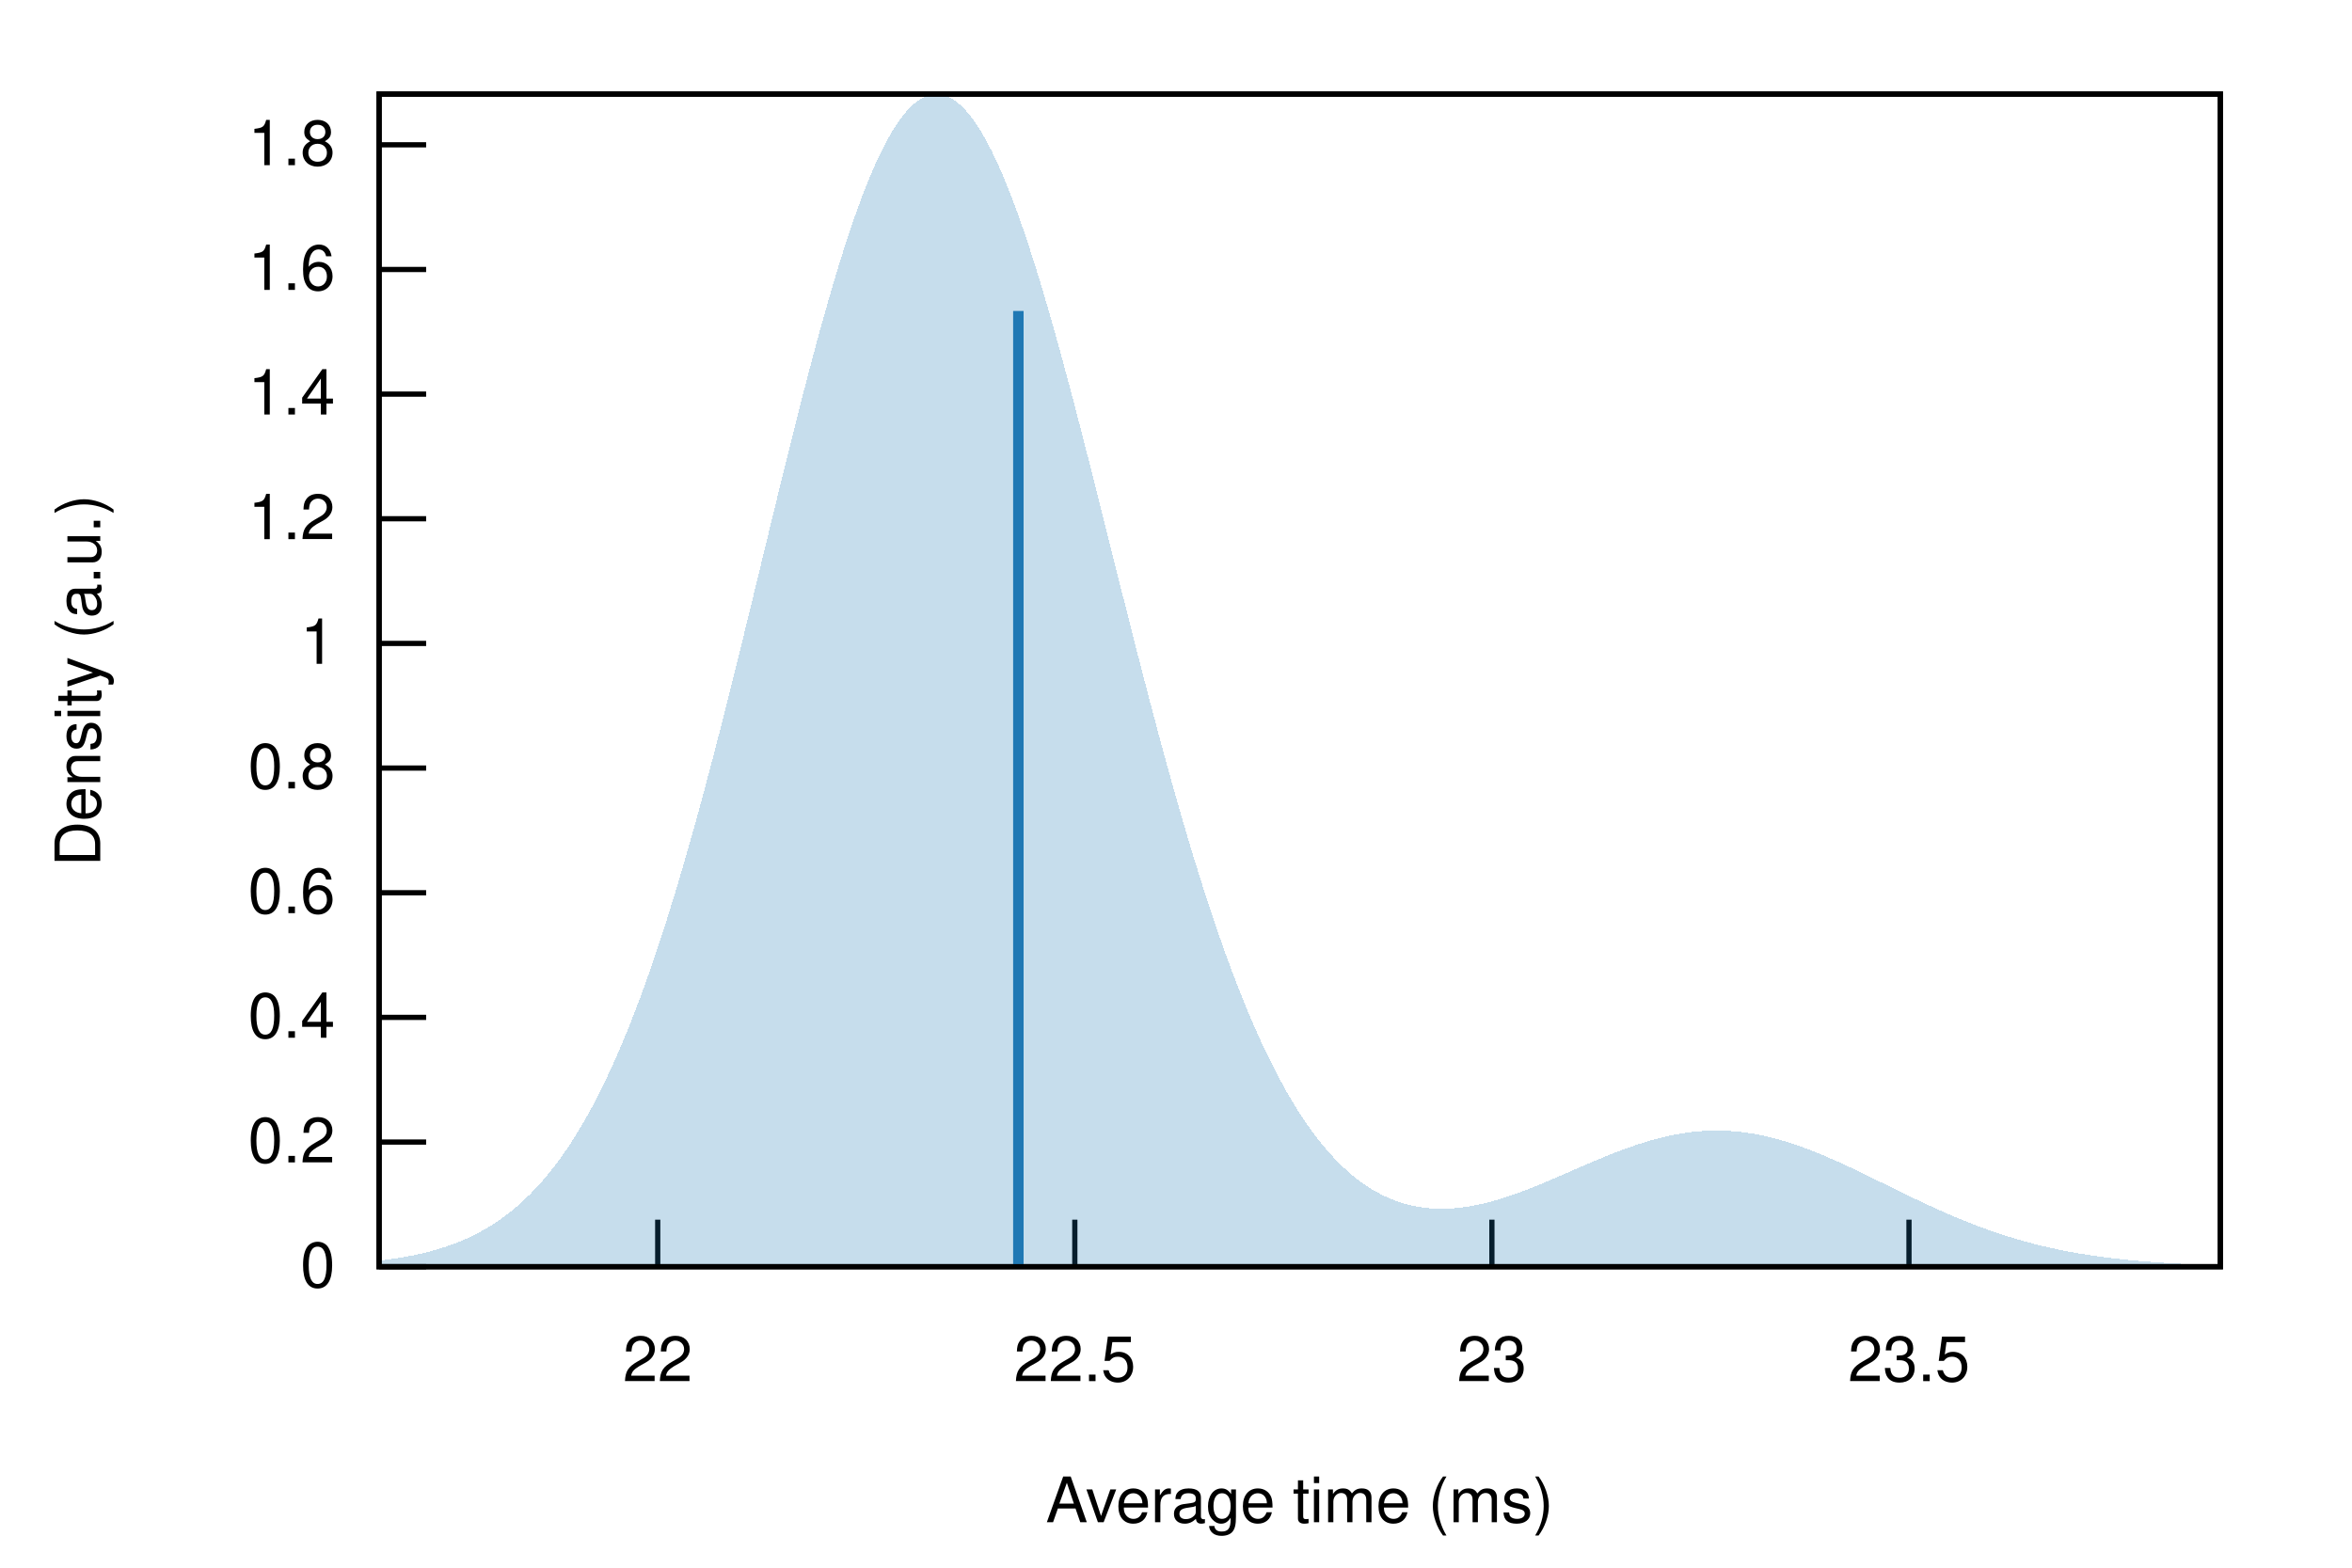
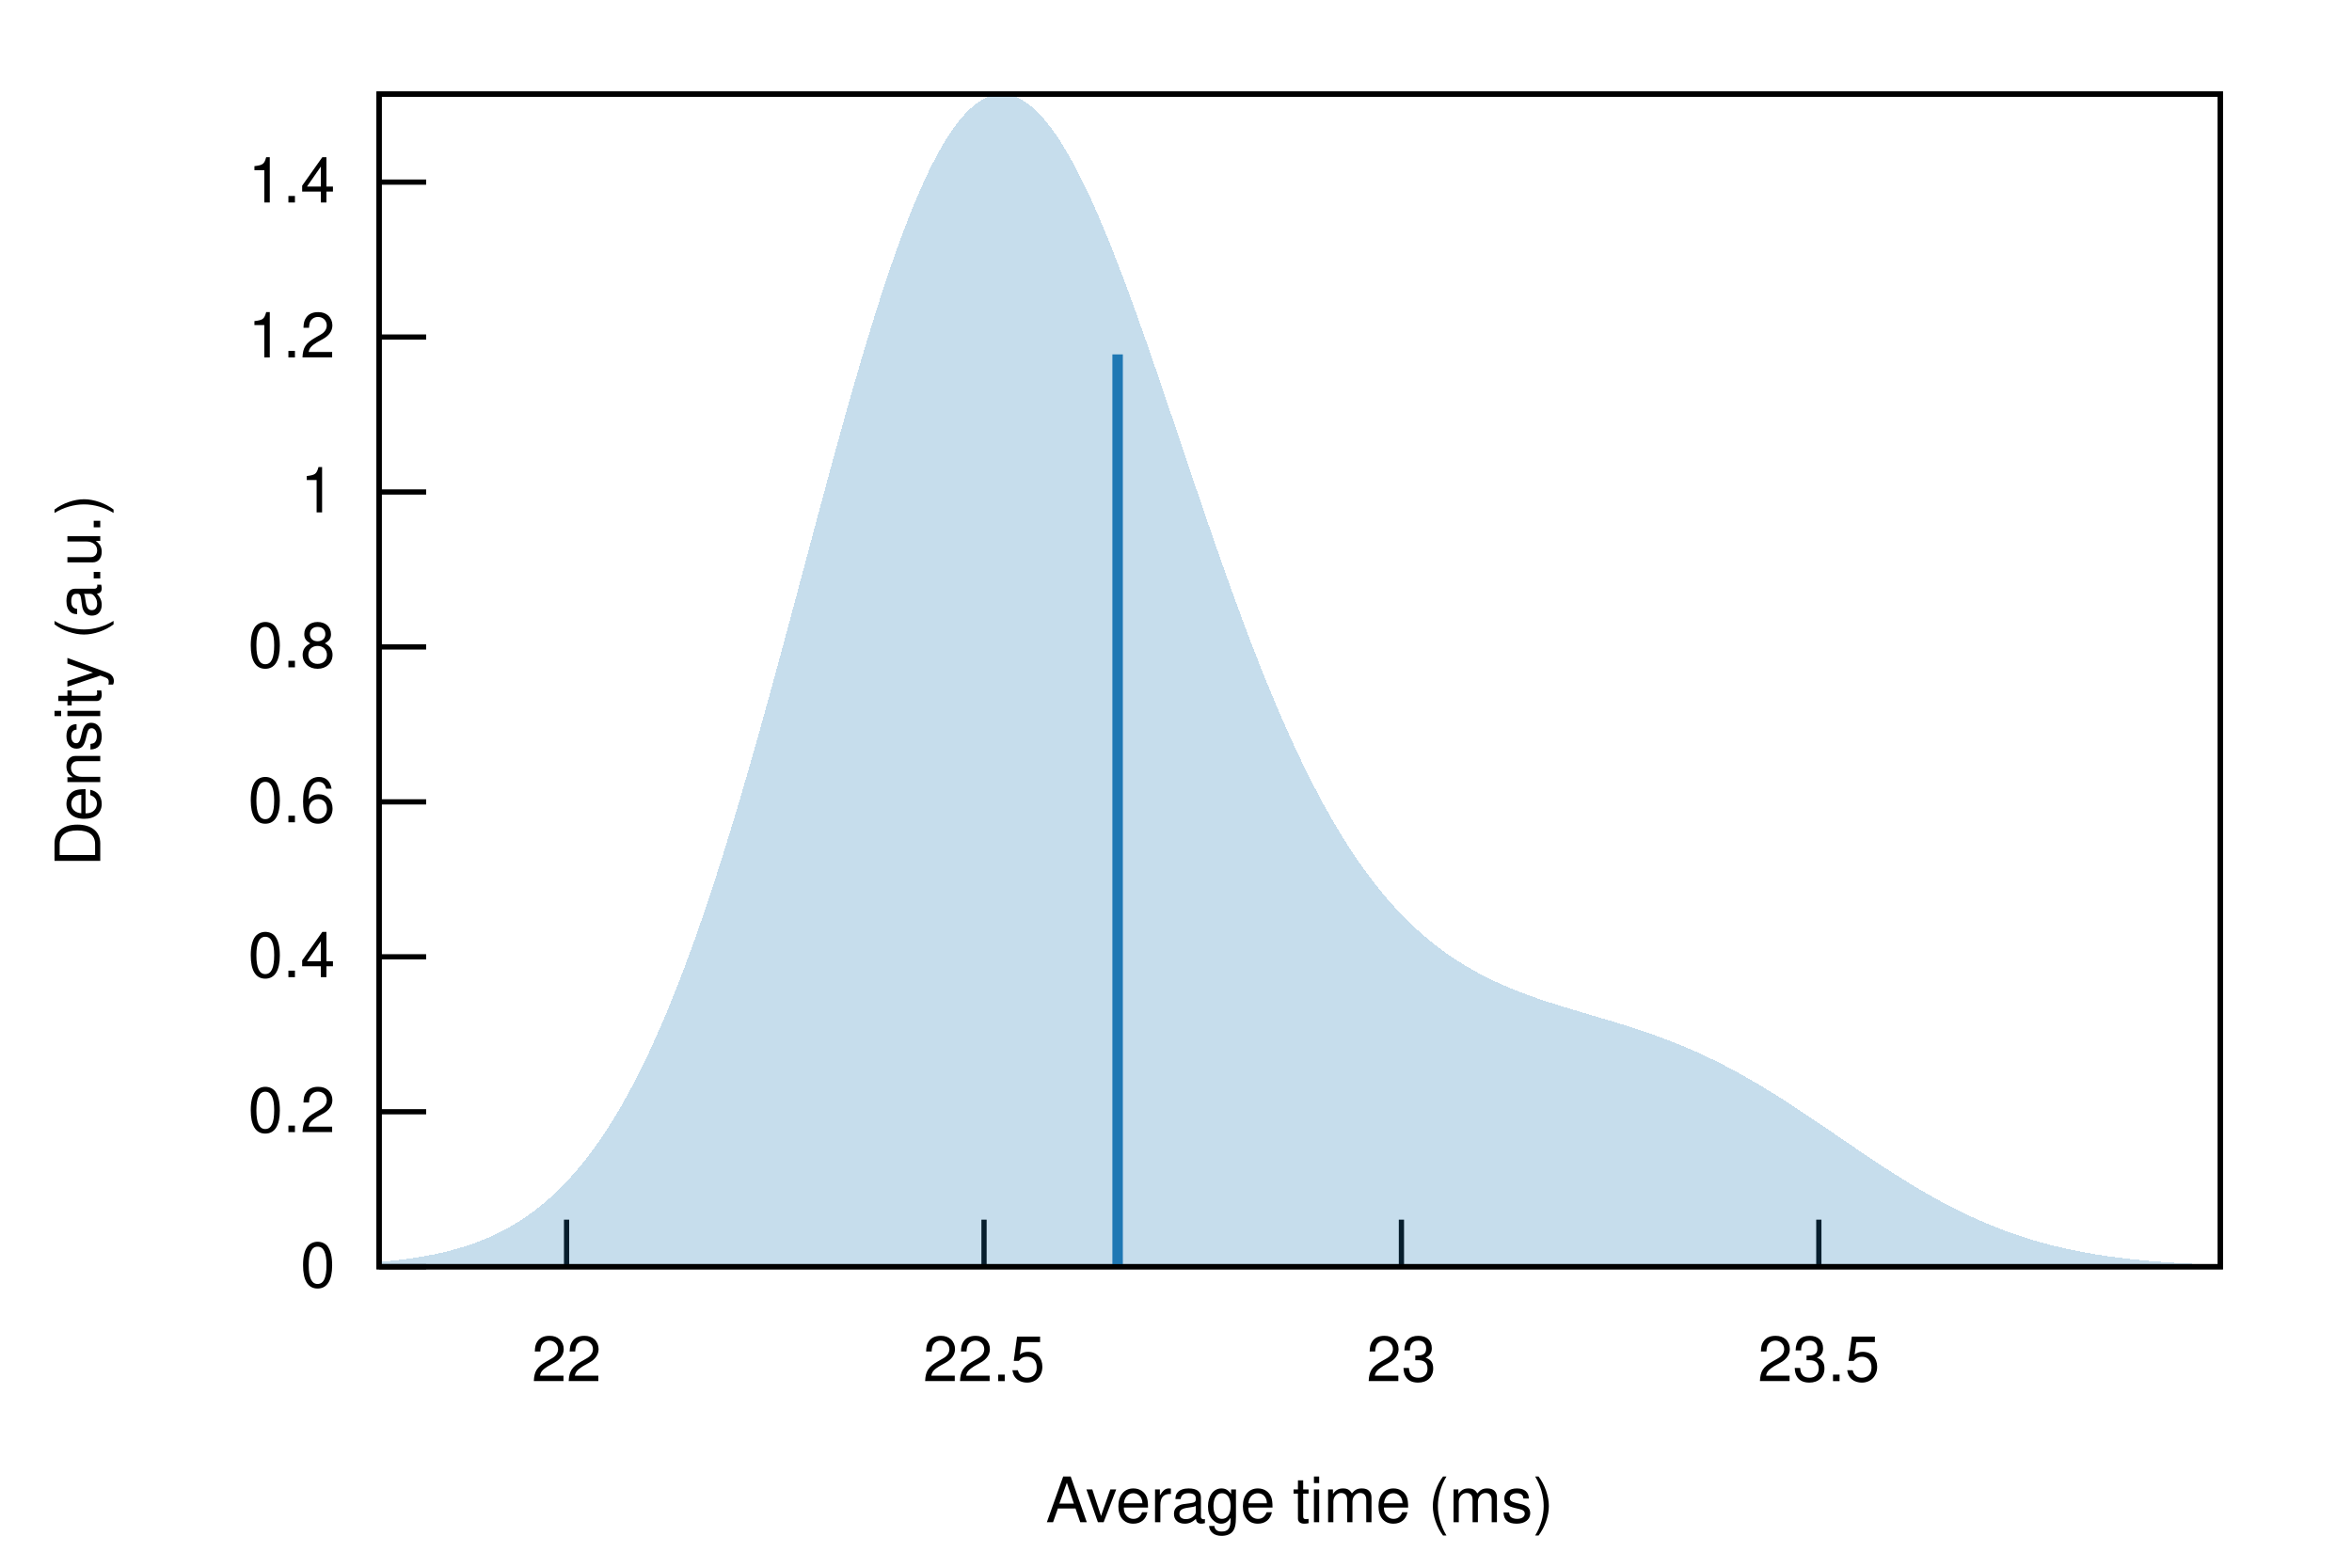
<svg xmlns="http://www.w3.org/2000/svg" xmlns:xlink="http://www.w3.org/1999/xlink" viewBox="0 0 450 300">
  <g id="gnuplot_canvas">
    <rect x="0" y="0" width="450" height="300" fill="none" />
    <defs>
      <circle id="gpDot" r="0.5" stroke-width="0.5" stroke="currentColor" />
      <path id="gpPt0" stroke-width="0.222" stroke="currentColor" d="M-1,0 h2 M0,-1 v2" />
      <path id="gpPt1" stroke-width="0.222" stroke="currentColor" d="M-1,-1 L1,1 M1,-1 L-1,1" />
      <path id="gpPt2" stroke-width="0.222" stroke="currentColor" d="M-1,0 L1,0 M0,-1 L0,1 M-1,-1 L1,1 M-1,1 L1,-1" />
      <rect id="gpPt3" stroke-width="0.222" stroke="currentColor" x="-1" y="-1" width="2" height="2" />
      <rect id="gpPt4" stroke-width="0.222" stroke="currentColor" fill="currentColor" x="-1" y="-1" width="2" height="2" />
      <circle id="gpPt5" stroke-width="0.222" stroke="currentColor" cx="0" cy="0" r="1" />
      <use xlink:href="#gpPt5" id="gpPt6" fill="currentColor" stroke="none" />
      <path id="gpPt7" stroke-width="0.222" stroke="currentColor" d="M0,-1.33 L-1.33,0.67 L1.33,0.67 z" />
      <use xlink:href="#gpPt7" id="gpPt8" fill="currentColor" stroke="none" />
      <use xlink:href="#gpPt7" id="gpPt9" stroke="currentColor" transform="rotate(180)" />
      <use xlink:href="#gpPt9" id="gpPt10" fill="currentColor" stroke="none" />
      <use xlink:href="#gpPt3" id="gpPt11" stroke="currentColor" transform="rotate(45)" />
      <use xlink:href="#gpPt11" id="gpPt12" fill="currentColor" stroke="none" />
      <path id="gpPt13" stroke-width="0.222" stroke="currentColor" d="M0,1.330 L1.265,0.411 L0.782,-1.067 L-0.782,-1.076 L-1.265,0.411 z" />
      <use xlink:href="#gpPt13" id="gpPt14" fill="currentColor" stroke="none" />
      <filter id="textbox" filterUnits="objectBoundingBox" x="0" y="0" height="1" width="1">
        <feFlood flood-color="white" flood-opacity="1" result="bgnd" />
        <feComposite in="SourceGraphic" in2="bgnd" operator="atop" />
      </filter>
      <filter id="greybox" filterUnits="objectBoundingBox" x="0" y="0" height="1" width="1">
        <feFlood flood-color="lightgrey" flood-opacity="1" result="grey" />
        <feComposite in="SourceGraphic" in2="grey" operator="atop" />
      </filter>
    </defs>
    <g fill="none" color="white" stroke="currentColor" stroke-width="1.00" stroke-linecap="butt" stroke-linejoin="miter">
</g>
    <g fill="none" color="black" stroke="currentColor" stroke-width="1.00" stroke-linecap="butt" stroke-linejoin="miter">
      <path stroke="black" d="M72.53,242.40 L81.53,242.40  " />
      <g transform="translate(64.14,246.30)" stroke="none" fill="black" font-family="Helvetica" font-size="12.00" text-anchor="end">
        <text>
          <tspan font-family="Helvetica"> 0</tspan>
        </text>
      </g>
    </g>
    <g fill="none" color="black" stroke="currentColor" stroke-width="1.00" stroke-linecap="butt" stroke-linejoin="miter">
-       <path stroke="black" d="M72.53,218.55 L81.53,218.55  " />
-       <g transform="translate(64.14,222.45)" stroke="none" fill="black" font-family="Helvetica" font-size="12.00" text-anchor="end">
+       <path stroke="black" d="M72.53,212.75 L81.53,212.75  " />
+       <g transform="translate(64.14,216.65)" stroke="none" fill="black" font-family="Helvetica" font-size="12.00" text-anchor="end">
        <text>
          <tspan font-family="Helvetica"> 0.2</tspan>
        </text>
      </g>
    </g>
    <g fill="none" color="black" stroke="currentColor" stroke-width="1.00" stroke-linecap="butt" stroke-linejoin="miter">
-       <path stroke="black" d="M72.53,194.69 L81.53,194.69  " />
-       <g transform="translate(64.14,198.59)" stroke="none" fill="black" font-family="Helvetica" font-size="12.00" text-anchor="end">
+       <path stroke="black" d="M72.53,183.10 L81.53,183.10  " />
+       <g transform="translate(64.14,187.00)" stroke="none" fill="black" font-family="Helvetica" font-size="12.00" text-anchor="end">
        <text>
          <tspan font-family="Helvetica"> 0.4</tspan>
        </text>
      </g>
    </g>
    <g fill="none" color="black" stroke="currentColor" stroke-width="1.00" stroke-linecap="butt" stroke-linejoin="miter">
-       <path stroke="black" d="M72.53,170.84 L81.53,170.84  " />
-       <g transform="translate(64.14,174.74)" stroke="none" fill="black" font-family="Helvetica" font-size="12.00" text-anchor="end">
+       <path stroke="black" d="M72.53,153.45 L81.53,153.45  " />
+       <g transform="translate(64.14,157.35)" stroke="none" fill="black" font-family="Helvetica" font-size="12.00" text-anchor="end">
        <text>
          <tspan font-family="Helvetica"> 0.6</tspan>
        </text>
      </g>
    </g>
    <g fill="none" color="black" stroke="currentColor" stroke-width="1.00" stroke-linecap="butt" stroke-linejoin="miter">
-       <path stroke="black" d="M72.53,146.98 L81.53,146.98  " />
-       <g transform="translate(64.14,150.88)" stroke="none" fill="black" font-family="Helvetica" font-size="12.00" text-anchor="end">
+       <path stroke="black" d="M72.53,123.80 L81.53,123.80  " />
+       <g transform="translate(64.14,127.70)" stroke="none" fill="black" font-family="Helvetica" font-size="12.00" text-anchor="end">
        <text>
          <tspan font-family="Helvetica"> 0.8</tspan>
        </text>
      </g>
    </g>
    <g fill="none" color="black" stroke="currentColor" stroke-width="1.00" stroke-linecap="butt" stroke-linejoin="miter">
-       <path stroke="black" d="M72.53,123.13 L81.53,123.13  " />
-       <g transform="translate(64.14,127.03)" stroke="none" fill="black" font-family="Helvetica" font-size="12.00" text-anchor="end">
+       <path stroke="black" d="M72.53,94.15 L81.53,94.15  " />
+       <g transform="translate(64.14,98.05)" stroke="none" fill="black" font-family="Helvetica" font-size="12.00" text-anchor="end">
        <text>
          <tspan font-family="Helvetica"> 1</tspan>
        </text>
      </g>
    </g>
    <g fill="none" color="black" stroke="currentColor" stroke-width="1.00" stroke-linecap="butt" stroke-linejoin="miter">
-       <path stroke="black" d="M72.53,99.27 L81.53,99.27  " />
-       <g transform="translate(64.14,103.17)" stroke="none" fill="black" font-family="Helvetica" font-size="12.00" text-anchor="end">
+       <path stroke="black" d="M72.53,64.50 L81.53,64.50  " />
+       <g transform="translate(64.14,68.40)" stroke="none" fill="black" font-family="Helvetica" font-size="12.00" text-anchor="end">
        <text>
          <tspan font-family="Helvetica"> 1.2</tspan>
        </text>
      </g>
    </g>
    <g fill="none" color="black" stroke="currentColor" stroke-width="1.00" stroke-linecap="butt" stroke-linejoin="miter">
-       <path stroke="black" d="M72.53,75.42 L81.53,75.42  " />
-       <g transform="translate(64.14,79.32)" stroke="none" fill="black" font-family="Helvetica" font-size="12.00" text-anchor="end">
+       <path stroke="black" d="M72.53,34.85 L81.53,34.85  " />
+       <g transform="translate(64.14,38.75)" stroke="none" fill="black" font-family="Helvetica" font-size="12.00" text-anchor="end">
        <text>
          <tspan font-family="Helvetica"> 1.4</tspan>
        </text>
      </g>
    </g>
    <g fill="none" color="black" stroke="currentColor" stroke-width="1.00" stroke-linecap="butt" stroke-linejoin="miter">
-       <path stroke="black" d="M72.53,51.57 L81.53,51.57  " />
-       <g transform="translate(64.14,55.47)" stroke="none" fill="black" font-family="Helvetica" font-size="12.00" text-anchor="end">
-         <text>
-           <tspan font-family="Helvetica"> 1.6</tspan>
-         </text>
-       </g>
-     </g>
-     <g fill="none" color="black" stroke="currentColor" stroke-width="1.00" stroke-linecap="butt" stroke-linejoin="miter">
-       <path stroke="black" d="M72.53,27.71 L81.53,27.71  " />
-       <g transform="translate(64.14,31.61)" stroke="none" fill="black" font-family="Helvetica" font-size="12.00" text-anchor="end">
-         <text>
-           <tspan font-family="Helvetica"> 1.8</tspan>
-         </text>
-       </g>
-     </g>
-     <g fill="none" color="black" stroke="currentColor" stroke-width="1.00" stroke-linecap="butt" stroke-linejoin="miter">
-       <path stroke="black" d="M125.84,242.40 L125.84,233.40  " />
-       <g transform="translate(125.84,264.30)" stroke="none" fill="black" font-family="Helvetica" font-size="12.00" text-anchor="middle">
+       <path stroke="black" d="M108.40,242.40 L108.40,233.40  " />
+       <g transform="translate(108.40,264.30)" stroke="none" fill="black" font-family="Helvetica" font-size="12.00" text-anchor="middle">
        <text>
          <tspan font-family="Helvetica"> 22</tspan>
        </text>
      </g>
    </g>
    <g fill="none" color="black" stroke="currentColor" stroke-width="1.00" stroke-linecap="butt" stroke-linejoin="miter">
-       <path stroke="black" d="M205.64,242.40 L205.64,233.40  " />
-       <g transform="translate(205.64,264.30)" stroke="none" fill="black" font-family="Helvetica" font-size="12.00" text-anchor="middle">
+       <path stroke="black" d="M188.27,242.40 L188.27,233.40  " />
+       <g transform="translate(188.27,264.30)" stroke="none" fill="black" font-family="Helvetica" font-size="12.00" text-anchor="middle">
        <text>
          <tspan font-family="Helvetica"> 22.5</tspan>
        </text>
      </g>
    </g>
    <g fill="none" color="black" stroke="currentColor" stroke-width="1.00" stroke-linecap="butt" stroke-linejoin="miter">
-       <path stroke="black" d="M285.44,242.40 L285.44,233.40  " />
-       <g transform="translate(285.44,264.30)" stroke="none" fill="black" font-family="Helvetica" font-size="12.00" text-anchor="middle">
+       <path stroke="black" d="M268.13,242.40 L268.13,233.40  " />
+       <g transform="translate(268.13,264.30)" stroke="none" fill="black" font-family="Helvetica" font-size="12.00" text-anchor="middle">
        <text>
          <tspan font-family="Helvetica"> 23</tspan>
        </text>
      </g>
    </g>
    <g fill="none" color="black" stroke="currentColor" stroke-width="1.00" stroke-linecap="butt" stroke-linejoin="miter">
-       <path stroke="black" d="M365.24,242.40 L365.24,233.40  " />
-       <g transform="translate(365.24,264.30)" stroke="none" fill="black" font-family="Helvetica" font-size="12.00" text-anchor="middle">
+       <path stroke="black" d="M347.99,242.40 L347.99,233.40  " />
+       <g transform="translate(347.99,264.30)" stroke="none" fill="black" font-family="Helvetica" font-size="12.00" text-anchor="middle">
        <text>
          <tspan font-family="Helvetica"> 23.5</tspan>
        </text>
      </g>
    </g>
    <g fill="none" color="black" stroke="currentColor" stroke-width="1.00" stroke-linecap="butt" stroke-linejoin="miter">
</g>
    <g fill="none" color="black" stroke="currentColor" stroke-width="1.00" stroke-linecap="butt" stroke-linejoin="miter">
      <path stroke="black" d="M72.53,18.01 L72.53,242.40 L424.82,242.40 L424.82,18.01 L72.53,18.01 Z  " />
    </g>
    <g fill="none" color="black" stroke="currentColor" stroke-width="1.00" stroke-linecap="butt" stroke-linejoin="miter">
      <g transform="translate(19.18,130.21) rotate(270)" stroke="none" fill="black" font-family="Helvetica" font-size="12.00" text-anchor="middle">
        <text>
          <tspan font-family="Helvetica">Density (a.u.)</tspan>
        </text>
      </g>
    </g>
    <g fill="none" color="black" stroke="currentColor" stroke-width="1.00" stroke-linecap="butt" stroke-linejoin="miter">
      <g transform="translate(248.67,291.30)" stroke="none" fill="black" font-family="Helvetica" font-size="12.00" text-anchor="middle">
        <text>
          <tspan font-family="Helvetica">Average time (ms)</tspan>
        </text>
      </g>
    </g>
    <g fill="none" color="black" stroke="currentColor" stroke-width="1.00" stroke-linecap="butt" stroke-linejoin="miter">
</g>
    <g id="gnuplot_plot_1">
      <g fill="none" color="black" stroke="currentColor" stroke-width="1.00" stroke-linecap="butt" stroke-linejoin="miter">
        <g stroke="none" shape-rendering="crispEdges">
-           <polygon fill="rgb( 31, 120, 180)" fill-opacity="0.25" points="72.53,241.24 73.24,241.16 73.94,241.07 74.65,240.97 75.35,240.87 76.06,240.76 76.77,240.65 77.47,240.52 78.18,240.39 78.88,240.26 79.59,240.11 80.30,239.96 81.00,239.79 81.71,239.62 82.41,239.44 83.12,239.24 83.83,239.04 84.53,238.82 85.24,238.59 85.94,238.35 86.65,238.09 87.36,237.82 88.06,237.54 88.77,237.24 89.47,236.93 90.18,236.59 90.89,236.25 91.59,235.88 92.30,235.50 93.00,235.09 93.71,234.67 94.42,234.22 95.12,233.76 95.83,233.27 96.53,232.76 97.24,232.22 97.95,231.66 98.65,231.08 99.36,230.47 100.06,229.83 100.77,229.16 101.48,228.47 102.18,227.74 102.89,226.99 103.59,226.20 104.30,225.38 105.01,224.53 105.71,223.65 106.42,222.73 107.12,221.77 107.83,220.78 108.54,219.75 109.24,218.69 109.95,217.58 110.65,216.44 111.36,215.26 112.07,214.03 112.77,212.77 113.48,211.46 114.18,210.11 114.89,208.72 115.60,207.28 116.30,205.80 117.01,204.28 117.71,202.71 118.42,201.09 119.13,199.43 119.83,197.73 120.54,195.97 121.24,194.18 121.95,192.33 122.66,190.44 123.36,188.50 124.07,186.52 124.77,184.49 125.48,182.42 126.19,180.30 126.89,178.13 127.60,175.93 128.30,173.67 129.01,171.38 129.72,169.04 130.42,166.66 131.13,164.24 131.83,161.78 132.54,159.28 133.25,156.75 133.95,154.17 134.66,151.57 135.36,148.93 136.07,146.26 136.78,143.55 137.48,140.82 138.19,138.06 138.89,135.28 139.60,132.47 140.31,129.65 141.01,126.80 141.72,123.94 142.42,121.06 143.13,118.17 143.84,115.27 144.54,112.36 145.25,109.45 145.95,106.54 146.66,103.62 147.37,100.71 148.07,97.81 148.78,94.91 149.48,92.03 150.19,89.16 150.90,86.30 151.60,83.47 152.31,80.66 153.01,77.88 153.72,75.12 154.43,72.40 155.13,69.71 155.84,67.06 156.54,64.45 157.25,61.89 157.96,59.37 158.66,56.91 159.37,54.49 160.07,52.13 160.78,49.83 161.48,47.60 162.19,45.42 162.90,43.31 163.60,41.27 164.31,39.31 165.01,37.41 165.72,35.60 166.43,33.86 167.13,32.20 167.84,30.63 168.54,29.14 169.25,27.74 169.96,26.43 170.66,25.21 171.37,24.07 172.07,23.04 172.78,22.09 173.49,21.25 174.19,20.50 174.90,19.84 175.60,19.29 176.31,18.83 177.02,18.48 177.72,18.22 178.43,18.07 179.13,18.01 179.84,18.06 180.55,18.20 181.25,18.45 181.96,18.79 182.66,19.23 183.37,19.77 184.08,20.41 184.78,21.15 185.49,21.98 186.19,22.90 186.90,23.92 187.61,25.03 188.31,26.23 189.02,27.51 189.72,28.88 190.43,30.34 191.14,31.88 191.84,33.50 192.55,35.20 193.25,36.97 193.96,38.82 194.67,40.74 195.37,42.73 196.08,44.78 196.78,46.90 197.49,49.08 198.20,51.32 198.90,53.61 199.61,55.95 200.31,58.35 201.02,60.79 201.73,63.28 202.43,65.81 203.14,68.38 203.84,70.99 204.55,73.62 205.26,76.29 205.96,78.99 206.67,81.71 207.37,84.45 208.08,87.21 208.79,89.98 209.49,92.77 210.20,95.57 210.90,98.38 211.61,101.20 212.32,104.01 213.02,106.83 213.73,109.64 214.43,112.45 215.14,115.26 215.85,118.05 216.55,120.84 217.26,123.61 217.96,126.36 218.67,129.10 219.38,131.81 220.08,134.51 220.79,137.18 221.49,139.83 222.20,142.45 222.91,145.04 223.61,147.61 224.32,150.14 225.02,152.64 225.73,155.11 226.44,157.54 227.14,159.94 227.85,162.30 228.55,164.62 229.26,166.90 229.97,169.15 230.67,171.35 231.38,173.51 232.08,175.63 232.79,177.71 233.50,179.75 234.20,181.74 234.91,183.70 235.61,185.60 236.32,187.47 237.03,189.29 237.73,191.06 238.44,192.80 239.14,194.48 239.85,196.13 240.56,197.73 241.26,199.29 241.97,200.80 242.67,202.27 243.38,203.70 244.09,205.08 244.79,206.42 245.50,207.72 246.20,208.98 246.91,210.20 247.62,211.37 248.32,212.51 249.03,213.60 249.73,214.66 250.44,215.67 251.15,216.65 251.85,217.59 252.56,218.50 253.26,219.36 253.97,220.19 254.68,220.99 255.38,221.75 256.09,222.47 256.79,223.17 257.50,223.82 258.21,224.45 258.91,225.05 259.62,225.61 260.32,226.14 261.03,226.64 261.74,227.12 262.44,227.56 263.15,227.98 263.85,228.36 264.56,228.73 265.27,229.06 265.97,229.37 266.68,229.65 267.38,229.91 268.09,230.15 268.80,230.36 269.50,230.55 270.21,230.71 270.91,230.86 271.62,230.98 272.33,231.09 273.03,231.17 273.74,231.23 274.44,231.27 275.15,231.30 275.86,231.31 276.56,231.30 277.27,231.27 277.97,231.23 278.68,231.17 279.39,231.09 280.09,231.00 280.80,230.90 281.50,230.78 282.21,230.65 282.92,230.50 283.62,230.35 284.33,230.18 285.03,230.00 285.74,229.81 286.45,229.60 287.15,229.39 287.86,229.17 288.56,228.94 289.27,228.70 289.98,228.45 290.68,228.20 291.39,227.94 292.09,227.67 292.80,227.39 293.51,227.11 294.21,226.83 294.92,226.54 295.62,226.25 296.33,225.95 297.04,225.65 297.74,225.35 298.45,225.04 299.15,224.74 299.86,224.43 300.57,224.12 301.27,223.81 301.98,223.51 302.68,223.20 303.39,222.89 304.10,222.59 304.80,222.29 305.51,221.99 306.21,221.70 306.92,221.41 307.63,221.12 308.33,220.84 309.04,220.56 309.74,220.29 310.45,220.02 311.16,219.76 311.86,219.51 312.57,219.27 313.27,219.03 313.98,218.80 314.69,218.58 315.39,218.37 316.10,218.16 316.80,217.97 317.51,217.79 318.22,217.61 318.92,217.45 319.63,217.29 320.33,217.15 321.04,217.02 321.75,216.90 322.45,216.79 323.16,216.69 323.86,216.61 324.57,216.54 325.28,216.47 325.98,216.42 326.69,216.39 327.39,216.36 328.10,216.35 328.81,216.35 329.51,216.36 330.22,216.39 330.92,216.43 331.63,216.48 332.34,216.54 333.04,216.61 333.75,216.70 334.45,216.80 335.16,216.91 335.87,217.03 336.57,217.17 337.28,217.31 337.98,217.47 338.69,217.63 339.39,217.81 340.10,218.00 340.81,218.20 341.51,218.41 342.22,218.63 342.92,218.86 343.63,219.09 344.34,219.34 345.04,219.59 345.75,219.85 346.45,220.12 347.16,220.40 347.87,220.69 348.57,220.98 349.28,221.27 349.98,221.58 350.69,221.89 351.40,222.20 352.10,222.52 352.81,222.84 353.51,223.17 354.22,223.50 354.93,223.84 355.63,224.17 356.34,224.51 357.04,224.85 357.75,225.20 358.46,225.54 359.16,225.89 359.87,226.24 360.57,226.58 361.28,226.93 361.99,227.28 362.69,227.62 363.40,227.97 364.10,228.31 364.81,228.66 365.52,229.00 366.22,229.34 366.93,229.67 367.63,230.01 368.34,230.34 369.05,230.66 369.75,230.99 370.46,231.31 371.16,231.63 371.87,231.94 372.58,232.25 373.28,232.55 373.99,232.85 374.69,233.15 375.40,233.44 376.11,233.72 376.81,234.00 377.52,234.28 378.22,234.55 378.93,234.81 379.64,235.07 380.34,235.33 381.05,235.57 381.75,235.82 382.46,236.05 383.17,236.29 383.87,236.51 384.58,236.73 385.28,236.95 385.99,237.16 386.70,237.36 387.40,237.56 388.11,237.75 388.81,237.94 389.52,238.12 390.23,238.30 390.93,238.47 391.64,238.63 392.34,238.79 393.05,238.95 393.76,239.10 394.46,239.24 395.17,239.38 395.87,239.52 396.58,239.65 397.29,239.78 397.99,239.90 398.70,240.01 399.40,240.13 400.11,240.23 400.82,240.34 401.52,240.44 402.23,240.54 402.93,240.63 403.64,240.72 404.35,240.80 405.05,240.88 405.76,240.96 406.46,241.03 407.17,241.11 407.88,241.17 408.58,241.24 409.29,241.30 409.99,241.36 410.70,241.42 411.41,241.47 412.11,241.52 412.82,241.57 413.52,241.62 414.23,241.66 414.94,241.71 415.64,241.75 416.35,241.78 417.05,241.82 417.76,241.85 418.47,241.89 419.17,241.92 419.88,241.95 420.58,241.97 421.29,242.00 422.00,242.02 422.70,242.05 423.41,242.07 424.11,242.09 424.82,242.11 424.82,242.40 424.11,242.40 423.41,242.40 422.70,242.40 422.00,242.40 421.29,242.40 420.58,242.40 419.88,242.40 419.17,242.40 418.47,242.40 417.76,242.40 417.05,242.40 416.35,242.40 415.64,242.40 414.94,242.40 414.23,242.40 413.52,242.40 412.82,242.40 412.11,242.40 411.41,242.40 410.70,242.40 409.99,242.40 409.29,242.40 408.58,242.40 407.88,242.40 407.17,242.40 406.46,242.40 405.76,242.40 405.05,242.40 404.35,242.40 403.64,242.40 402.93,242.40 402.23,242.40 401.52,242.40 400.82,242.40 400.11,242.40 399.40,242.40 398.70,242.40 397.99,242.40 397.29,242.40 396.58,242.40 395.87,242.40 395.17,242.40 394.46,242.40 393.76,242.40 393.05,242.40 392.34,242.40 391.64,242.40 390.93,242.40 390.23,242.40 389.52,242.40 388.81,242.40 388.11,242.40 387.40,242.40 386.70,242.40 385.99,242.40 385.28,242.40 384.58,242.40 383.87,242.40 383.17,242.40 382.46,242.40 381.75,242.40 381.05,242.40 380.34,242.40 379.64,242.40 378.93,242.40 378.22,242.40 377.52,242.40 376.81,242.40 376.11,242.40 375.40,242.40 374.69,242.40 373.99,242.40 373.28,242.40 372.58,242.40 371.87,242.40 371.16,242.40 370.46,242.40 369.75,242.40 369.05,242.40 368.34,242.40 367.63,242.40 366.93,242.40 366.22,242.40 365.52,242.40 364.81,242.40 364.10,242.40 363.40,242.40 362.69,242.40 361.99,242.40 361.28,242.40 360.57,242.40 359.87,242.40 359.16,242.40 358.46,242.40 357.75,242.40 357.04,242.40 356.34,242.40 355.63,242.40 354.93,242.40 354.22,242.40 353.51,242.40 352.81,242.40 352.10,242.40 351.40,242.40 350.69,242.40 349.98,242.40 349.28,242.40 348.57,242.40 347.87,242.40 347.16,242.40 346.45,242.40 345.75,242.40 345.04,242.40 344.34,242.40 343.63,242.40 342.92,242.40 342.22,242.40 341.51,242.40 340.81,242.40 340.10,242.40 339.39,242.40 338.69,242.40 337.98,242.40 337.28,242.40 336.57,242.40 335.87,242.40 335.16,242.40 334.45,242.40 333.75,242.40 333.04,242.40 332.34,242.40 331.63,242.40 330.92,242.40 330.22,242.40 329.51,242.40 328.81,242.40 328.10,242.40 327.39,242.40 326.69,242.40 325.98,242.40 325.28,242.40 324.57,242.40 323.86,242.40 323.16,242.40 322.45,242.40 321.75,242.40 321.04,242.40 320.33,242.40 319.63,242.40 318.92,242.40 318.22,242.40 317.51,242.40 316.80,242.40 316.10,242.40 315.39,242.40 314.69,242.40 313.98,242.40 313.27,242.40 312.57,242.40 311.86,242.40 311.16,242.40 310.45,242.40 309.74,242.40 309.04,242.40 308.33,242.40 307.63,242.40 306.92,242.40 306.21,242.40 305.51,242.40 304.80,242.40 304.10,242.40 303.39,242.40 302.68,242.40 301.98,242.40 301.27,242.40 300.57,242.40 299.86,242.40 299.15,242.40 298.45,242.40 297.74,242.40 297.04,242.40 296.33,242.40 295.62,242.40 294.92,242.40 294.21,242.40 293.51,242.40 292.80,242.40 292.09,242.40 291.39,242.40 290.68,242.40 289.98,242.40 289.27,242.40 288.56,242.40 287.86,242.40 287.15,242.40 286.45,242.40 285.74,242.40 285.03,242.40 284.33,242.40 283.62,242.40 282.92,242.40 282.21,242.40 281.50,242.40 280.80,242.40 280.09,242.40 279.39,242.40 278.68,242.40 277.97,242.40 277.27,242.40 276.56,242.40 275.86,242.40 275.15,242.40 274.44,242.40 273.74,242.40 273.03,242.40 272.33,242.40 271.62,242.40 270.91,242.40 270.21,242.40 269.50,242.40 268.80,242.40 268.09,242.40 267.38,242.40 266.68,242.40 265.97,242.40 265.27,242.40 264.56,242.40 263.85,242.40 263.15,242.40 262.44,242.40 261.74,242.40 261.03,242.40 260.32,242.40 259.62,242.40 258.91,242.40 258.21,242.40 257.50,242.40 256.79,242.40 256.09,242.40 255.38,242.40 254.68,242.40 253.97,242.40 253.26,242.40 252.56,242.40 251.85,242.40 251.15,242.40 250.44,242.40 249.73,242.40 249.03,242.40 248.32,242.40 247.62,242.40 246.91,242.40 246.20,242.40 245.50,242.40 244.79,242.40 244.09,242.40 243.38,242.40 242.67,242.40 241.97,242.40 241.26,242.40 240.56,242.40 239.85,242.40 239.14,242.40 238.44,242.40 237.73,242.40 237.03,242.40 236.32,242.40 235.61,242.40 234.91,242.40 234.20,242.40 233.50,242.40 232.79,242.40 232.08,242.40 231.38,242.40 230.67,242.40 229.97,242.40 229.26,242.40 228.55,242.40 227.85,242.40 227.14,242.40 226.44,242.40 225.73,242.40 225.02,242.40 224.32,242.40 223.61,242.40 222.91,242.40 222.20,242.40 221.49,242.40 220.79,242.40 220.08,242.40 219.38,242.40 218.67,242.40 217.96,242.40 217.26,242.40 216.55,242.40 215.85,242.40 215.14,242.40 214.43,242.40 213.73,242.40 213.02,242.40 212.32,242.40 211.61,242.40 210.90,242.40 210.20,242.40 209.49,242.40 208.79,242.40 208.08,242.40 207.37,242.40 206.67,242.40 205.96,242.40 205.26,242.40 204.55,242.40 203.84,242.40 203.14,242.40 202.43,242.40 201.73,242.40 201.02,242.40 200.31,242.40 199.61,242.40 198.90,242.40 198.20,242.40 197.49,242.40 196.78,242.40 196.08,242.40 195.37,242.40 194.67,242.40 193.96,242.40 193.25,242.40 192.55,242.40 191.84,242.40 191.14,242.40 190.43,242.40 189.72,242.40 189.02,242.40 188.31,242.40 187.61,242.40 186.90,242.40 186.19,242.40 185.49,242.40 184.78,242.40 184.08,242.40 183.37,242.40 182.66,242.40 181.96,242.40 181.25,242.40 180.55,242.40 179.84,242.40 179.13,242.40 178.43,242.40 177.72,242.40 177.02,242.40 176.31,242.40 175.60,242.40 174.90,242.40 174.19,242.40 173.49,242.40 172.78,242.40 172.07,242.40 171.37,242.40 170.66,242.40 169.96,242.40 169.25,242.40 168.54,242.40 167.84,242.40 167.13,242.40 166.43,242.40 165.72,242.40 165.01,242.40 164.31,242.40 163.60,242.40 162.90,242.40 162.19,242.40 161.48,242.40 160.78,242.40 160.07,242.40 159.37,242.40 158.66,242.40 157.96,242.40 157.25,242.40 156.54,242.40 155.84,242.40 155.13,242.40 154.43,242.40 153.72,242.40 153.01,242.40 152.31,242.40 151.60,242.40 150.90,242.40 150.19,242.40 149.48,242.40 148.78,242.40 148.07,242.40 147.37,242.40 146.66,242.40 145.95,242.40 145.25,242.40 144.54,242.40 143.84,242.40 143.13,242.40 142.42,242.40 141.72,242.40 141.01,242.40 140.31,242.40 139.60,242.40 138.89,242.40 138.19,242.40 137.48,242.40 136.78,242.40 136.07,242.40 135.36,242.40 134.66,242.40 133.95,242.40 133.25,242.40 132.54,242.40 131.83,242.40 131.13,242.40 130.42,242.40 129.72,242.40 129.01,242.40 128.30,242.40 127.60,242.40 126.89,242.40 126.19,242.40 125.48,242.40 124.77,242.40 124.07,242.40 123.36,242.40 122.66,242.40 121.95,242.40 121.24,242.40 120.54,242.40 119.83,242.40 119.13,242.40 118.42,242.40 117.71,242.40 117.01,242.40 116.30,242.40 115.60,242.40 114.89,242.40 114.18,242.40 113.48,242.40 112.77,242.40 112.07,242.40 111.36,242.40 110.65,242.40 109.95,242.40 109.24,242.40 108.54,242.40 107.83,242.40 107.12,242.40 106.42,242.40 105.71,242.40 105.01,242.40 104.30,242.40 103.59,242.40 102.89,242.40 102.18,242.40 101.48,242.40 100.77,242.40 100.06,242.40 99.36,242.40 98.65,242.40 97.95,242.40 97.24,242.40 96.53,242.40 95.83,242.40 95.12,242.40 94.42,242.40 93.71,242.40 93.00,242.40 92.30,242.40 91.59,242.40 90.89,242.40 90.18,242.40 89.47,242.40 88.77,242.40 88.06,242.40 87.36,242.40 86.65,242.40 85.94,242.40 85.24,242.40 84.53,242.40 83.83,242.40 83.12,242.40 82.41,242.40 81.71,242.40 81.00,242.40 80.30,242.40 79.59,242.40 78.88,242.40 78.18,242.40 77.47,242.40 76.77,242.40 76.06,242.40 75.35,242.40 74.65,242.40 73.94,242.40 73.24,242.40 72.53,242.40 " />
+           <polygon fill="rgb( 31, 120, 180)" fill-opacity="0.25" points="72.53,241.50 73.24,241.44 73.94,241.37 74.65,241.30 75.35,241.22 76.06,241.14 76.77,241.06 77.47,240.97 78.18,240.87 78.88,240.77 79.59,240.66 80.30,240.55 81.00,240.43 81.71,240.30 82.41,240.16 83.12,240.02 83.83,239.87 84.53,239.71 85.24,239.55 85.94,239.37 86.65,239.18 87.36,238.99 88.06,238.78 88.77,238.57 89.47,238.34 90.18,238.10 90.89,237.85 91.59,237.58 92.30,237.31 93.00,237.01 93.71,236.71 94.42,236.39 95.12,236.05 95.83,235.70 96.53,235.33 97.24,234.95 97.95,234.55 98.65,234.13 99.36,233.69 100.06,233.23 100.77,232.75 101.48,232.25 102.18,231.73 102.89,231.19 103.59,230.62 104.30,230.03 105.01,229.42 105.71,228.78 106.42,228.12 107.12,227.43 107.83,226.72 108.54,225.98 109.24,225.21 109.95,224.41 110.65,223.58 111.36,222.73 112.07,221.84 112.77,220.92 113.48,219.97 114.18,218.99 114.89,217.98 115.60,216.93 116.30,215.85 117.01,214.73 117.71,213.58 118.42,212.40 119.13,211.18 119.83,209.92 120.54,208.63 121.24,207.30 121.95,205.93 122.66,204.52 123.36,203.08 124.07,201.60 124.77,200.08 125.48,198.52 126.19,196.92 126.89,195.29 127.60,193.61 128.30,191.90 129.01,190.15 129.72,188.36 130.42,186.53 131.13,184.67 131.83,182.76 132.54,180.82 133.25,178.84 133.95,176.83 134.66,174.78 135.36,172.69 136.07,170.57 136.78,168.41 137.48,166.22 138.19,164.00 138.89,161.74 139.60,159.45 140.31,157.13 141.01,154.79 141.72,152.41 142.42,150.01 143.13,147.58 143.84,145.12 144.54,142.65 145.25,140.15 145.95,137.62 146.66,135.08 147.37,132.53 148.07,129.95 148.78,127.36 149.48,124.76 150.19,122.15 150.90,119.52 151.60,116.89 152.31,114.26 153.01,111.62 153.72,108.98 154.43,106.33 155.13,103.69 155.84,101.06 156.54,98.42 157.25,95.80 157.96,93.19 158.66,90.59 159.37,88.00 160.07,85.43 160.78,82.88 161.48,80.35 162.19,77.85 162.90,75.37 163.60,72.91 164.31,70.49 165.01,68.09 165.72,65.73 166.43,63.41 167.13,61.13 167.84,58.88 168.54,56.68 169.25,54.52 169.96,52.40 170.66,50.34 171.37,48.32 172.07,46.36 172.78,44.45 173.49,42.60 174.19,40.80 174.90,39.06 175.60,37.38 176.31,35.77 177.02,34.21 177.72,32.72 178.43,31.30 179.13,29.95 179.84,28.66 180.55,27.44 181.25,26.30 181.96,25.22 182.66,24.22 183.37,23.29 184.08,22.43 184.78,21.65 185.49,20.94 186.19,20.31 186.90,19.76 187.61,19.28 188.31,18.88 189.02,18.55 189.72,18.30 190.43,18.13 191.14,18.03 191.84,18.01 192.55,18.06 193.25,18.19 193.96,18.40 194.67,18.68 195.37,19.03 196.08,19.45 196.78,19.95 197.49,20.52 198.20,21.15 198.90,21.86 199.61,22.63 200.31,23.47 201.02,24.38 201.73,25.35 202.43,26.38 203.14,27.48 203.84,28.63 204.55,29.84 205.26,31.11 205.96,32.43 206.67,33.81 207.37,35.23 208.08,36.71 208.79,38.24 209.49,39.81 210.20,41.42 210.90,43.08 211.61,44.78 212.32,46.52 213.02,48.29 213.73,50.10 214.43,51.94 215.14,53.81 215.85,55.71 216.55,57.63 217.26,59.58 217.96,61.56 218.67,63.55 219.38,65.56 220.08,67.59 220.79,69.64 221.49,71.69 222.20,73.76 222.91,75.84 223.61,77.93 224.32,80.02 225.02,82.11 225.73,84.21 226.44,86.30 227.14,88.40 227.85,90.49 228.55,92.58 229.26,94.66 229.97,96.73 230.67,98.80 231.38,100.85 232.08,102.89 232.79,104.92 233.50,106.94 234.20,108.94 234.91,110.92 235.61,112.89 236.32,114.83 237.03,116.76 237.73,118.66 238.44,120.55 239.14,122.41 239.85,124.24 240.56,126.05 241.26,127.84 241.97,129.60 242.67,131.34 243.38,133.05 244.09,134.73 244.79,136.39 245.50,138.01 246.20,139.61 246.91,141.18 247.62,142.72 248.32,144.23 249.03,145.71 249.73,147.16 250.44,148.58 251.15,149.98 251.85,151.34 252.56,152.67 253.26,153.98 253.97,155.25 254.68,156.50 255.38,157.71 256.09,158.90 256.79,160.06 257.50,161.19 258.21,162.29 258.91,163.36 259.62,164.41 260.32,165.43 261.03,166.42 261.74,167.38 262.44,168.32 263.15,169.24 263.85,170.12 264.56,170.99 265.27,171.83 265.97,172.64 266.68,173.43 267.38,174.20 268.09,174.94 268.80,175.66 269.50,176.37 270.21,177.05 270.91,177.71 271.62,178.34 272.33,178.96 273.03,179.56 273.74,180.15 274.44,180.71 275.15,181.25 275.86,181.78 276.56,182.30 277.27,182.79 277.97,183.27 278.68,183.74 279.39,184.19 280.09,184.62 280.80,185.05 281.50,185.45 282.21,185.85 282.92,186.24 283.62,186.61 284.33,186.97 285.03,187.32 285.74,187.66 286.45,187.99 287.15,188.31 287.86,188.62 288.56,188.92 289.27,189.21 289.98,189.50 290.68,189.78 291.39,190.05 292.09,190.31 292.80,190.57 293.51,190.82 294.21,191.07 294.92,191.31 295.62,191.55 296.33,191.78 297.04,192.01 297.74,192.23 298.45,192.45 299.15,192.67 299.86,192.89 300.57,193.10 301.27,193.31 301.98,193.52 302.68,193.73 303.39,193.94 304.10,194.15 304.80,194.36 305.51,194.57 306.21,194.78 306.92,194.99 307.63,195.20 308.33,195.41 309.04,195.63 309.74,195.84 310.45,196.06 311.16,196.28 311.86,196.51 312.57,196.73 313.27,196.97 313.98,197.20 314.69,197.44 315.39,197.68 316.10,197.93 316.80,198.18 317.51,198.44 318.22,198.70 318.92,198.97 319.63,199.24 320.33,199.52 321.04,199.80 321.75,200.09 322.45,200.38 323.16,200.68 323.86,200.99 324.57,201.30 325.28,201.62 325.98,201.95 326.69,202.28 327.39,202.62 328.10,202.96 328.81,203.32 329.51,203.67 330.22,204.04 330.92,204.41 331.63,204.78 332.34,205.17 333.04,205.55 333.75,205.95 334.45,206.35 335.16,206.76 335.87,207.17 336.57,207.59 337.28,208.01 337.98,208.44 338.69,208.87 339.39,209.31 340.10,209.75 340.81,210.20 341.51,210.65 342.22,211.10 342.92,211.56 343.63,212.03 344.34,212.49 345.04,212.96 345.75,213.43 346.45,213.90 347.16,214.38 347.87,214.86 348.57,215.34 349.28,215.82 349.98,216.30 350.69,216.78 351.40,217.26 352.10,217.74 352.81,218.23 353.51,218.71 354.22,219.19 354.93,219.67 355.63,220.15 356.34,220.63 357.04,221.10 357.75,221.57 358.46,222.04 359.16,222.51 359.87,222.98 360.57,223.44 361.28,223.89 361.99,224.35 362.69,224.80 363.40,225.24 364.10,225.69 364.81,226.12 365.52,226.55 366.22,226.98 366.93,227.40 367.63,227.82 368.34,228.23 369.05,228.63 369.75,229.03 370.46,229.42 371.16,229.81 371.87,230.19 372.58,230.56 373.28,230.93 373.99,231.29 374.69,231.64 375.40,231.99 376.11,232.33 376.81,232.66 377.52,232.99 378.22,233.31 378.93,233.62 379.64,233.92 380.34,234.22 381.05,234.51 381.75,234.80 382.46,235.07 383.17,235.34 383.87,235.61 384.58,235.86 385.28,236.11 385.99,236.35 386.70,236.59 387.40,236.82 388.11,237.04 388.81,237.26 389.52,237.46 390.23,237.67 390.93,237.86 391.64,238.05 392.34,238.24 393.05,238.42 393.76,238.59 394.46,238.75 395.17,238.91 395.87,239.07 396.58,239.22 397.29,239.36 397.99,239.50 398.70,239.64 399.40,239.76 400.11,239.89 400.82,240.01 401.52,240.12 402.23,240.23 402.93,240.34 403.64,240.44 404.35,240.54 405.05,240.63 405.76,240.72 406.46,240.80 407.17,240.89 407.88,240.96 408.58,241.04 409.29,241.11 409.99,241.18 410.70,241.24 411.41,241.31 412.11,241.37 412.82,241.42 413.52,241.48 414.23,241.53 414.94,241.58 415.64,241.62 416.35,241.67 417.05,241.71 417.76,241.75 418.47,241.79 419.17,241.82 419.88,241.86 420.58,241.89 421.29,241.92 422.00,241.95 422.70,241.98 423.41,242.00 424.11,242.03 424.82,242.05 424.82,242.40 424.11,242.40 423.41,242.40 422.70,242.40 422.00,242.40 421.29,242.40 420.58,242.40 419.88,242.40 419.17,242.40 418.47,242.40 417.76,242.40 417.05,242.40 416.35,242.40 415.64,242.40 414.94,242.40 414.23,242.40 413.52,242.40 412.82,242.40 412.11,242.40 411.41,242.40 410.70,242.40 409.99,242.40 409.29,242.40 408.58,242.40 407.88,242.40 407.17,242.40 406.46,242.40 405.76,242.40 405.05,242.40 404.35,242.40 403.64,242.40 402.93,242.40 402.23,242.40 401.52,242.40 400.82,242.40 400.11,242.40 399.40,242.40 398.70,242.40 397.99,242.40 397.29,242.40 396.58,242.40 395.87,242.40 395.17,242.40 394.46,242.40 393.76,242.40 393.05,242.40 392.34,242.40 391.64,242.40 390.93,242.40 390.23,242.40 389.52,242.40 388.81,242.40 388.11,242.40 387.40,242.40 386.70,242.40 385.99,242.40 385.28,242.40 384.58,242.40 383.87,242.40 383.17,242.40 382.46,242.40 381.75,242.40 381.05,242.40 380.34,242.40 379.64,242.40 378.93,242.40 378.22,242.40 377.52,242.40 376.81,242.40 376.11,242.40 375.40,242.40 374.69,242.40 373.99,242.40 373.28,242.40 372.58,242.40 371.87,242.40 371.16,242.40 370.46,242.40 369.75,242.40 369.05,242.40 368.34,242.40 367.63,242.40 366.93,242.40 366.22,242.40 365.52,242.40 364.81,242.40 364.10,242.40 363.40,242.40 362.69,242.40 361.99,242.40 361.28,242.40 360.57,242.40 359.87,242.40 359.16,242.40 358.46,242.40 357.75,242.40 357.04,242.40 356.34,242.40 355.63,242.40 354.93,242.40 354.22,242.40 353.51,242.40 352.81,242.40 352.10,242.40 351.40,242.40 350.69,242.40 349.98,242.40 349.28,242.40 348.57,242.40 347.87,242.40 347.16,242.40 346.45,242.40 345.75,242.40 345.04,242.40 344.34,242.40 343.63,242.40 342.92,242.40 342.22,242.40 341.51,242.40 340.81,242.40 340.10,242.40 339.39,242.40 338.69,242.40 337.98,242.40 337.28,242.40 336.57,242.40 335.87,242.40 335.16,242.40 334.45,242.40 333.75,242.40 333.04,242.40 332.34,242.40 331.63,242.40 330.92,242.40 330.22,242.40 329.51,242.40 328.81,242.40 328.10,242.40 327.39,242.40 326.69,242.40 325.98,242.40 325.28,242.40 324.57,242.40 323.86,242.40 323.16,242.40 322.45,242.40 321.75,242.40 321.04,242.40 320.33,242.40 319.63,242.40 318.92,242.40 318.22,242.40 317.51,242.40 316.80,242.40 316.10,242.40 315.39,242.40 314.69,242.40 313.98,242.40 313.27,242.40 312.57,242.40 311.86,242.40 311.16,242.40 310.45,242.40 309.74,242.40 309.04,242.40 308.33,242.40 307.63,242.40 306.92,242.40 306.21,242.40 305.51,242.40 304.80,242.40 304.10,242.40 303.39,242.40 302.68,242.40 301.98,242.40 301.27,242.40 300.57,242.40 299.86,242.40 299.15,242.40 298.45,242.40 297.74,242.40 297.04,242.40 296.33,242.40 295.62,242.40 294.92,242.40 294.21,242.40 293.51,242.40 292.80,242.40 292.09,242.40 291.39,242.40 290.68,242.40 289.98,242.40 289.27,242.40 288.56,242.40 287.86,242.40 287.15,242.40 286.45,242.40 285.74,242.40 285.03,242.40 284.33,242.40 283.62,242.40 282.92,242.40 282.21,242.40 281.50,242.40 280.80,242.40 280.09,242.40 279.39,242.40 278.68,242.40 277.97,242.40 277.27,242.40 276.56,242.40 275.86,242.40 275.15,242.40 274.44,242.40 273.74,242.40 273.03,242.40 272.33,242.40 271.62,242.40 270.91,242.40 270.21,242.40 269.50,242.40 268.80,242.40 268.09,242.40 267.38,242.40 266.68,242.40 265.97,242.40 265.27,242.40 264.56,242.40 263.85,242.40 263.15,242.40 262.44,242.40 261.74,242.40 261.03,242.40 260.32,242.40 259.62,242.40 258.91,242.40 258.21,242.40 257.50,242.40 256.79,242.40 256.09,242.40 255.38,242.40 254.68,242.40 253.97,242.40 253.26,242.40 252.56,242.40 251.85,242.40 251.15,242.40 250.44,242.40 249.73,242.40 249.03,242.40 248.32,242.40 247.62,242.40 246.91,242.40 246.20,242.40 245.50,242.40 244.79,242.40 244.09,242.40 243.38,242.40 242.67,242.40 241.97,242.40 241.26,242.40 240.56,242.40 239.85,242.40 239.14,242.40 238.44,242.40 237.73,242.40 237.03,242.40 236.32,242.40 235.61,242.40 234.91,242.40 234.20,242.40 233.50,242.40 232.79,242.40 232.08,242.40 231.38,242.40 230.67,242.40 229.97,242.40 229.26,242.40 228.55,242.40 227.85,242.40 227.14,242.40 226.44,242.40 225.73,242.40 225.02,242.40 224.32,242.40 223.61,242.40 222.91,242.40 222.20,242.40 221.49,242.40 220.79,242.40 220.08,242.40 219.38,242.40 218.67,242.40 217.96,242.40 217.26,242.40 216.55,242.40 215.85,242.40 215.14,242.40 214.43,242.40 213.73,242.40 213.02,242.40 212.32,242.40 211.61,242.40 210.90,242.40 210.20,242.40 209.49,242.40 208.79,242.40 208.08,242.40 207.37,242.40 206.67,242.40 205.96,242.40 205.26,242.40 204.55,242.40 203.84,242.40 203.14,242.40 202.43,242.40 201.73,242.40 201.02,242.40 200.31,242.40 199.61,242.40 198.90,242.40 198.20,242.40 197.49,242.40 196.78,242.40 196.08,242.40 195.37,242.40 194.67,242.40 193.96,242.40 193.25,242.40 192.55,242.40 191.84,242.40 191.14,242.40 190.43,242.40 189.72,242.40 189.02,242.40 188.31,242.40 187.61,242.40 186.90,242.40 186.19,242.40 185.49,242.40 184.78,242.40 184.08,242.40 183.37,242.40 182.66,242.40 181.96,242.40 181.25,242.40 180.55,242.40 179.84,242.40 179.13,242.40 178.43,242.40 177.72,242.40 177.02,242.40 176.31,242.40 175.60,242.40 174.90,242.40 174.19,242.40 173.49,242.40 172.78,242.40 172.07,242.40 171.37,242.40 170.66,242.40 169.96,242.40 169.25,242.40 168.54,242.40 167.84,242.40 167.13,242.40 166.43,242.40 165.72,242.40 165.01,242.40 164.31,242.40 163.60,242.40 162.90,242.40 162.19,242.40 161.48,242.40 160.78,242.40 160.07,242.40 159.37,242.40 158.66,242.40 157.96,242.40 157.25,242.40 156.54,242.40 155.84,242.40 155.13,242.40 154.43,242.40 153.72,242.40 153.01,242.40 152.31,242.40 151.60,242.40 150.90,242.40 150.19,242.40 149.48,242.40 148.78,242.40 148.07,242.40 147.37,242.40 146.66,242.40 145.95,242.40 145.25,242.40 144.54,242.40 143.84,242.40 143.13,242.40 142.42,242.40 141.72,242.40 141.01,242.40 140.31,242.40 139.60,242.40 138.89,242.40 138.19,242.40 137.48,242.40 136.78,242.40 136.07,242.40 135.36,242.40 134.66,242.40 133.95,242.40 133.25,242.40 132.54,242.40 131.83,242.40 131.13,242.40 130.42,242.40 129.72,242.40 129.01,242.40 128.30,242.40 127.60,242.40 126.89,242.40 126.19,242.40 125.48,242.40 124.77,242.40 124.07,242.40 123.36,242.40 122.66,242.40 121.95,242.40 121.24,242.40 120.54,242.40 119.83,242.40 119.13,242.40 118.42,242.40 117.71,242.40 117.01,242.40 116.30,242.40 115.60,242.40 114.89,242.40 114.18,242.40 113.48,242.40 112.77,242.40 112.07,242.40 111.36,242.40 110.65,242.40 109.95,242.40 109.24,242.40 108.54,242.40 107.83,242.40 107.12,242.40 106.42,242.40 105.71,242.40 105.01,242.40 104.30,242.40 103.59,242.40 102.89,242.40 102.18,242.40 101.48,242.40 100.77,242.40 100.06,242.40 99.36,242.40 98.65,242.40 97.95,242.40 97.24,242.40 96.53,242.40 95.83,242.40 95.12,242.40 94.42,242.40 93.71,242.40 93.00,242.40 92.30,242.40 91.59,242.40 90.89,242.40 90.18,242.40 89.47,242.40 88.77,242.40 88.06,242.40 87.36,242.40 86.65,242.40 85.94,242.40 85.24,242.40 84.53,242.40 83.83,242.40 83.12,242.40 82.41,242.40 81.71,242.40 81.00,242.40 80.30,242.40 79.59,242.40 78.88,242.40 78.18,242.40 77.47,242.40 76.77,242.40 76.06,242.40 75.35,242.40 74.65,242.40 73.94,242.40 73.24,242.40 72.53,242.40 " />
        </g>
      </g>
    </g>
    <g id="gnuplot_plot_2">
      <g fill="none" color="white" stroke="rgb( 31, 120, 180)" stroke-width="2.00" stroke-linecap="butt" stroke-linejoin="miter">
</g>
      <g fill="none" color="black" stroke="currentColor" stroke-width="2.00" stroke-linecap="butt" stroke-linejoin="miter">
-         <path stroke="rgb( 31, 120, 180)" d="M194.84,242.40 L194.84,59.51  " />
+         <path stroke="rgb( 31, 120, 180)" d="M213.83,242.40 L213.83,67.82  " />
      </g>
    </g>
    <g fill="none" color="black" stroke="currentColor" stroke-width="2.00" stroke-linecap="butt" stroke-linejoin="miter">
</g>
    <g fill="none" color="black" stroke="black" stroke-width="1.00" stroke-linecap="butt" stroke-linejoin="miter">
</g>
    <g fill="none" color="black" stroke="currentColor" stroke-width="1.00" stroke-linecap="butt" stroke-linejoin="miter">
      <path stroke="black" d="M72.53,18.01 L72.53,242.40 L424.82,242.40 L424.82,18.01 L72.53,18.01 Z  " />
    </g>
    <g fill="none" color="black" stroke="currentColor" stroke-width="1.00" stroke-linecap="butt" stroke-linejoin="miter">
</g>
  </g>
</svg>
